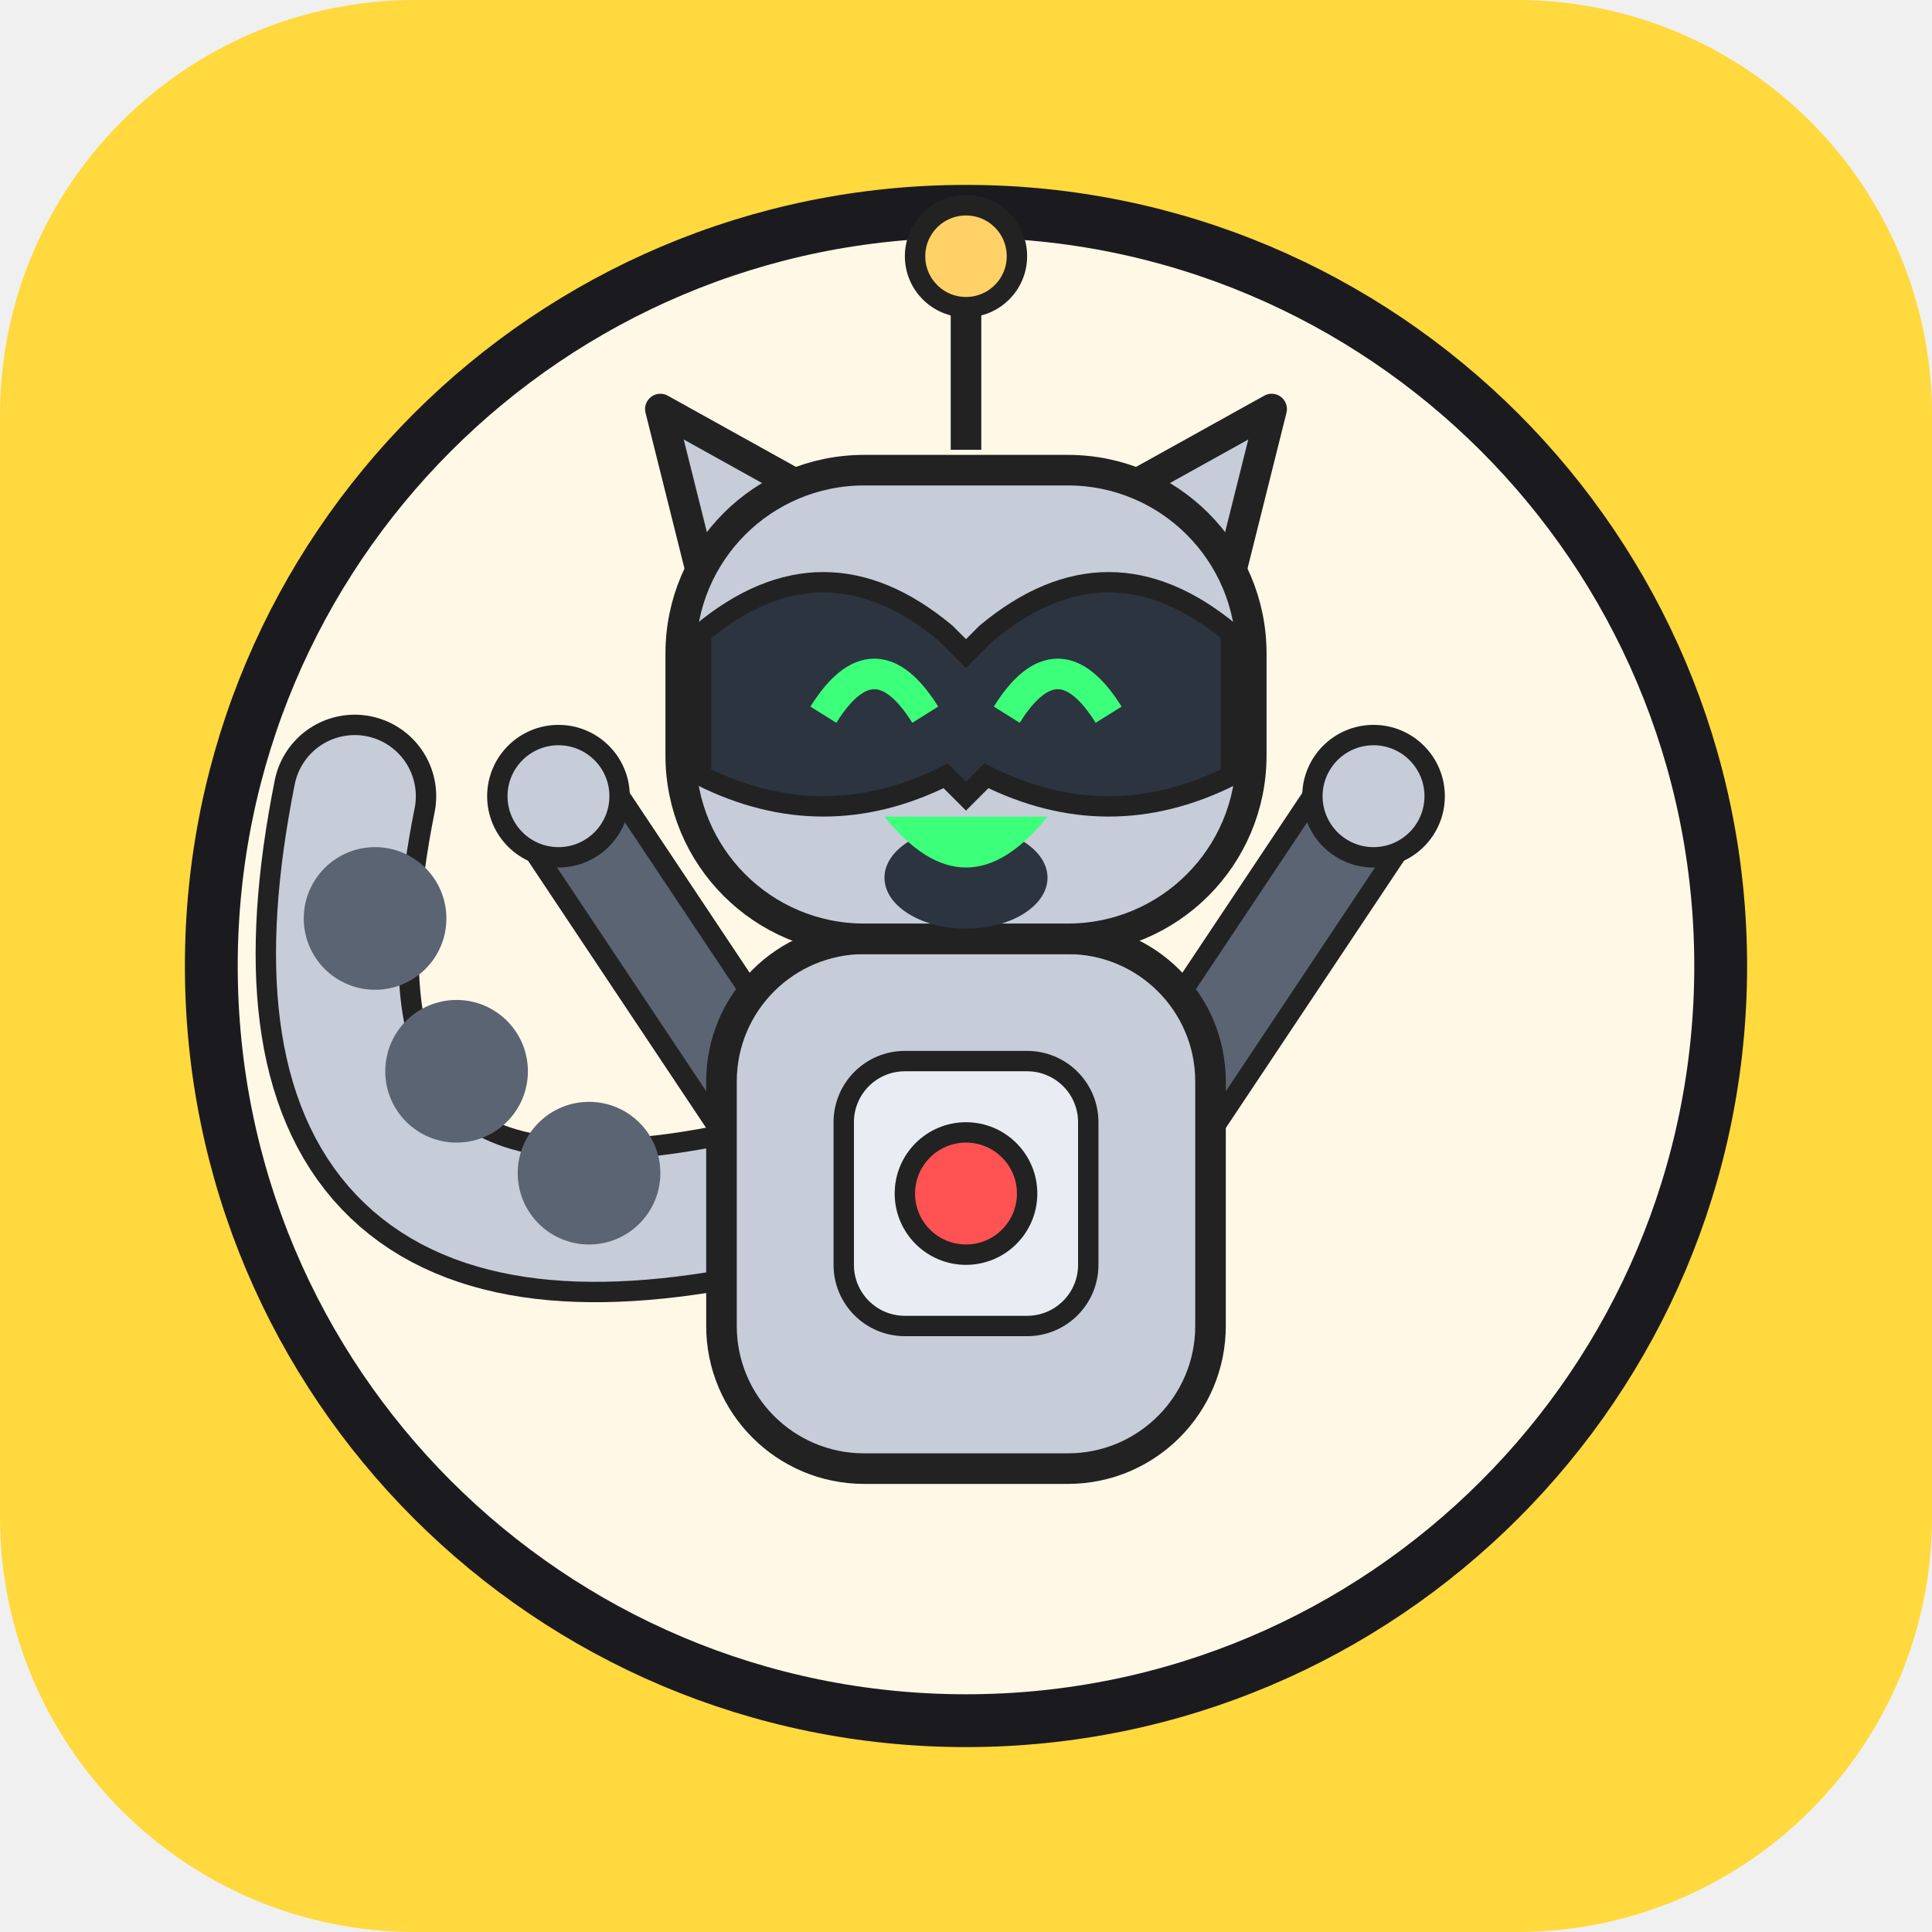
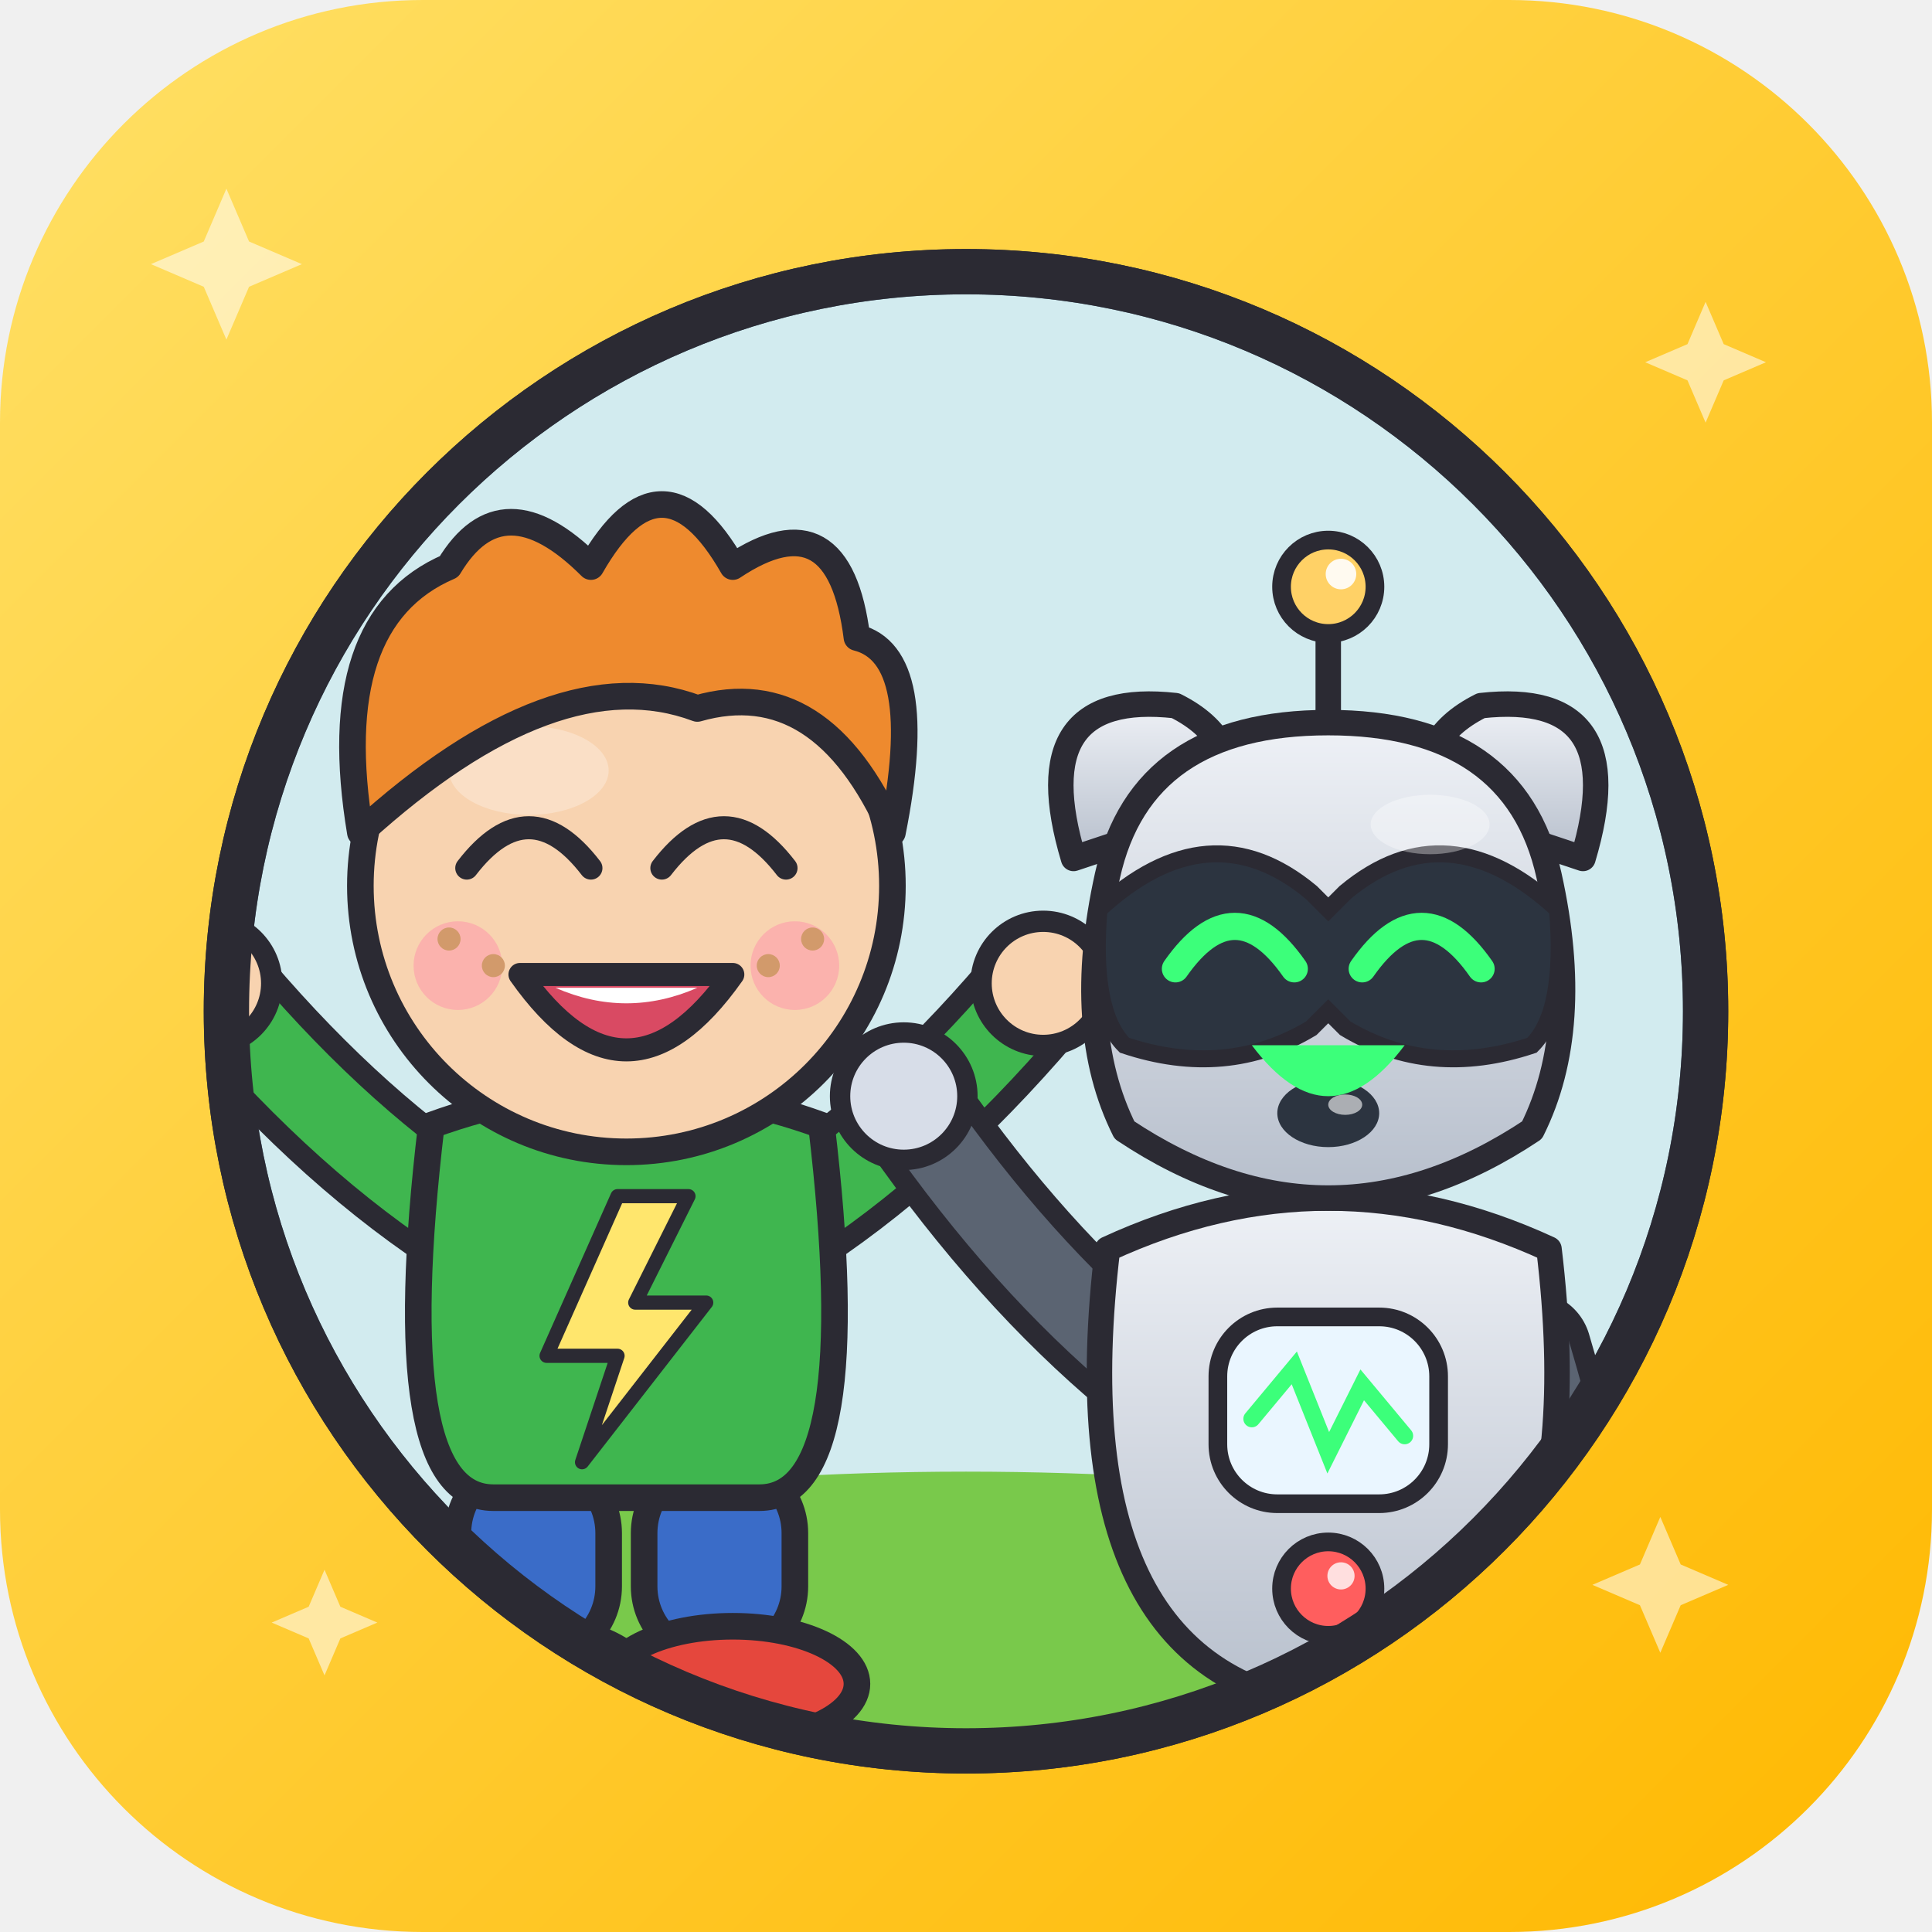
<svg xmlns="http://www.w3.org/2000/svg" viewBox="0 0 512 512">
-   <rect width="512" height="512" rx="110" fill="#ffd93d" />
-   <circle cx="256" cy="256" r="200" fill="#fff8e7" stroke="#1b1b1f" stroke-width="14" />
-   <g transform="translate(256 400) scale(2.7)">
-     <path d="M-22 -30 Q-70 -20 -60 -70" stroke="#222" stroke-width="16" fill="none" stroke-linecap="round" />
-     <path d="M-22 -30 Q-70 -20 -60 -70" stroke="#c6ccd8" stroke-width="12" fill="none" stroke-linecap="round" />
-     <circle cx="-37" cy="-33" r="7" fill="#5b6472" />
-     <circle cx="-50" cy="-43" r="7" fill="#5b6472" />
-     <circle cx="-58" cy="-58" r="7" fill="#5b6472" />
-     <path d="M-20 -40 L-40 -70" stroke="#222" stroke-width="12" fill="none" stroke-linecap="round" />
-     <path d="M-20 -40 L-40 -70" stroke="#5b6472" stroke-width="8" fill="none" stroke-linecap="round" />
-     <path d="M20 -40 L40 -70" stroke="#222" stroke-width="12" fill="none" stroke-linecap="round" />
-     <path d="M20 -40 L40 -70" stroke="#5b6472" stroke-width="8" fill="none" stroke-linecap="round" />
-     <rect x="-24" y="-56" width="48" height="52" rx="14" fill="#c6ccd8" stroke="#222" stroke-width="3" />
-     <rect x="-12" y="-44" width="24" height="26" rx="6" fill="#e9edf3" stroke="#222" stroke-width="2" />
-     <circle cx="0" cy="-31" r="6" fill="#ff5252" stroke="#222" stroke-width="2" />
-     <circle cx="-40" cy="-70" r="6" fill="#c6ccd8" stroke="#222" stroke-width="2" />
-     <circle cx="40" cy="-70" r="6" fill="#c6ccd8" stroke="#222" stroke-width="2" />
-     <g transform="translate(0 -78)">
-       <line x1="0" y1="-26" x2="0" y2="-42" stroke="#222" stroke-width="3" />
-       <circle cx="0" cy="-45" r="5" fill="#ffd166" stroke="#222" stroke-width="2" />
-       <path d="M-26 -14 L-30 -30 L-12 -20Z M26 -14 L30 -30 L12 -20Z" fill="#c6ccd8" stroke="#222" stroke-width="3" stroke-linejoin="round" />
-       <rect x="-28" y="-24" width="56" height="46" rx="18" fill="#c6ccd8" stroke="#222" stroke-width="3" />
-       <path d="M-26 -8 Q-14 -18 -2 -8 L0 -6 L2 -8 Q14 -18 26 -8 L26 6 Q14 12 2 6 L0 8 L-2 6 Q-14 12 -26 6Z" fill="#2c3440" stroke="#222" stroke-width="2" />
-       <ellipse cx="0" cy="16" rx="8" ry="5" fill="#2c3440" />
-       <path d="M-14 0 Q-9 -8 -4 0" stroke="#3cff7a" stroke-width="3" fill="none" />
-       <path d="M4 0 Q9 -8 14 0" stroke="#3cff7a" stroke-width="3" fill="none" />
-       <path d="M-8 10 Q0 20 8 10Z" fill="#3cff7a" />
+   <defs>
+     <linearGradient id="mtl" x1="0" y1="0" x2="0" y2="1">
+       <stop offset="0" stop-color="#eef1f6" />
+       <stop offset="1" stop-color="#b7bfcc" />
+     </linearGradient>
+     <linearGradient id="mtlD" x1="0" y1="0" x2="0" y2="1">
+       <stop offset="0" stop-color="#6d7688" />
+       <stop offset="1" stop-color="#4a5262" />
+     </linearGradient>
+     <radialGradient id="glow" cx=".5" cy=".5" r=".5">
+       <stop offset="0" stop-color="#b8ffd2" />
+       <stop offset=".55" stop-color="#3cff7a" />
+       <stop offset="1" stop-color="#17c95a" />
+     </radialGradient>
+   </defs>
+   <defs>
+     <linearGradient id="bgy" x1="0" y1="0" x2="1" y2="1">
+       <stop offset="0" stop-color="#ffe066" />
+       <stop offset="1" stop-color="#ffb800" />
+     </linearGradient>
+     <clipPath id="disc">
+       <circle cx="256" cy="268" r="196" />
+     </clipPath>
+   </defs>
+   <rect width="512" height="512" rx="112" fill="url(#bgy)" />
+   <g fill="#fff" opacity=".55">
+     <path d="M60 50 L66 64 L80 70 L66 76 L60 90 L54 76 L40 70 L54 64Z" />
+     <path d="M452 80 L456.8 91.2 L468 96 L456.8 100.8 L452 112 L447.2 100.8 L436 96 L447.2 91.2Z" />
+     <path d="M86 416 L90.2 425.8 L100 430 L90.2 434.2 L86 444 L81.8 434.2 L72 430 L81.8 425.8Z" />
+     <path d="M440 402 L445.4 414.6 L458 420 L445.4 425.4 L440 438 L434.6 425.4 L422 420 L434.6 414.6Z" />
+   </g>
+   <circle cx="256" cy="268" r="196" fill="#fff8e7" stroke="#2b2a33" stroke-width="12" />
+   <circle cx="256" cy="268" r="196" fill="#7fd4ff" opacity=".35" />
+   <g clip-path="url(#disc)">
+     <ellipse cx="256" cy="470" rx="260" ry="80" fill="#79c94b" />
+     <g transform="translate(166 458) scale(2.35)">
+       <g>
+         <path d="M-19 -58 Q-33.4 -67.6 -47 -84" stroke="#2b2a33" stroke-width="14" fill="none" stroke-linecap="round" />
+         <path d="M-19 -58 Q-33.4 -67.6 -47 -84" stroke="#3fb64f" stroke-width="9" fill="none" stroke-linecap="round" />
+         <circle cx="-47" cy="-84" r="7" fill="#f8d3b0" stroke="#2b2a33" stroke-width="2.4" />
+         <path d="M19 -58 Q33.4 -67.6 47 -84" stroke="#2b2a33" stroke-width="14" fill="none" stroke-linecap="round" />
+         <path d="M19 -58 Q33.4 -67.6 47 -84" stroke="#3fb64f" stroke-width="9" fill="none" stroke-linecap="round" />
+         <circle cx="47" cy="-84" r="7" fill="#f8d3b0" stroke="#2b2a33" stroke-width="2.4" />
+         <rect x="-19" y="-30" width="17" height="22" rx="8" fill="#3a6cc8" stroke="#2b2a33" stroke-width="3" />
+         <rect x="2" y="-30" width="17" height="22" rx="8" fill="#3a6cc8" stroke="#2b2a33" stroke-width="3" />
+         <ellipse cx="-12" cy="-5" rx="14" ry="6.5" fill="#e5473d" stroke="#2b2a33" stroke-width="3" />
+         <ellipse cx="12" cy="-5" rx="14" ry="6.5" fill="#e5473d" stroke="#2b2a33" stroke-width="3" />
+         <path d="M-22 -68 Q-27 -26 -15 -26 L15 -26 Q27 -26 22 -68 Q0 -76 -22 -68Z" fill="#3fb64f" stroke="#2b2a33" stroke-width="3" stroke-linejoin="round" />
+         <path d="M-1 -60 L7 -60 L1 -48 L9 -48 L-5 -30 L-1 -42 L-9 -42Z" fill="#ffe66d" stroke="#2b2a33" stroke-width="1.6" stroke-linejoin="round" />
+         <circle cx="0" cy="-95" r="30" fill="#f8d3b0" stroke="#2b2a33" stroke-width="3" />
+         <ellipse cx="-11" cy="-108" rx="9" ry="5" fill="#fff" opacity=".28" />
+         <path d="M-30 -101 Q-34 -125 -20 -131 Q-14 -141 -4 -131 Q4 -145 12 -131 Q24 -139 26 -123 Q34 -121 30 -101 Q22 -119 8 -115 Q-8 -121 -30 -101Z" fill="#ee8a2e" stroke="#2b2a33" stroke-width="3" stroke-linejoin="round" />
+         <g transform="translate(0 -95)">
+           <circle cx="-19" cy="9" r="5" fill="#ff8aa8" opacity=".45" />
+           <circle cx="19" cy="9" r="5" fill="#ff8aa8" opacity=".45" />
+           <path d="M-18 -2 Q-11 -11.1 -4 -2" stroke="#2b2a33" stroke-width="2.6" fill="none" stroke-linecap="round" />
+           <path d="M4 -2 Q11 -11.1 18 -2" stroke="#2b2a33" stroke-width="2.6" fill="none" stroke-linecap="round" />
+           <path d="M-12 10 Q0 27 12 10Z" fill="#d94a63" stroke="#2b2a33" stroke-width="2.6" stroke-linejoin="round" />
+           <path d="M-8 11.5 Q0 15 8 11.5" fill="#fff" />
+         </g>
+         <circle cx="-15" cy="-86" r="1.3" fill="#d29a6b" />
+         <circle cx="-20" cy="-89" r="1.3" fill="#d29a6b" />
+         <circle cx="16" cy="-86" r="1.3" fill="#d29a6b" />
+         <circle cx="21" cy="-89" r="1.3" fill="#d29a6b" />
+       </g>
+     </g>
+     <g transform="translate(352 466) scale(-2.25 2.25)">
+       <g>
+         <path d="M-22 -34 Q-64 -30 -54 -76" stroke="#2b2a33" stroke-width="19" fill="none" stroke-linecap="round" />
+         <path d="M-22 -34 Q-64 -30 -54 -76" stroke="url(#mtl)" stroke-width="14" fill="none" stroke-linecap="round" />
+         <ellipse cx="-41" cy="-36.6" rx="7.5" ry="6" fill="url(#mtlD)" />
+         <ellipse cx="-52.886" cy="-49.2" rx="7.5" ry="6" fill="url(#mtlD)" />
+         <ellipse cx="-55.93" cy="-60.96" rx="7.5" ry="6" fill="url(#mtlD)" />
+         <path d="M-24 -48 Q-31.8 -21.6 -30 -14" stroke="#2b2a33" stroke-width="14" fill="none" stroke-linecap="round" />
+         <path d="M-24 -48 Q-31.8 -21.6 -30 -14" stroke="#5b6472" stroke-width="9" fill="none" stroke-linecap="round" />
+         <circle cx="-30" cy="-14" r="7.5" fill="#d7dde8" stroke="#2b2a33" stroke-width="2.4" />
+         <path d="M24 -48 Q37.8 -60 50 -78" stroke="#2b2a33" stroke-width="14" fill="none" stroke-linecap="round" />
+         <path d="M24 -48 Q37.8 -60 50 -78" stroke="#5b6472" stroke-width="9" fill="none" stroke-linecap="round" />
+         <circle cx="50" cy="-78" r="7.5" fill="#d7dde8" stroke="#2b2a33" stroke-width="2.4" />
+         <rect x="-13" y="-8" width="16" height="10" rx="5" fill="url(#mtlD)" stroke="#2b2a33" stroke-width="2.4" />
+         <rect x="-3" y="-8" width="16" height="10" rx="5" fill="url(#mtlD)" stroke="#2b2a33" stroke-width="2.4" />
+         <path d="M-26 -60 Q-32 -10 0 -6 Q32 -10 26 -60 Q0 -72 -26 -60Z" fill="url(#mtl)" stroke="#2b2a33" stroke-width="3" stroke-linejoin="round" />
+         <rect x="-13" y="-52" width="26" height="22" rx="7" fill="#eaf6ff" stroke="#2b2a33" stroke-width="2.2" />
+         <path d="M-9 -38 L-4 -44 L0 -36 L4 -46 L9 -40" stroke="#3cff7a" stroke-width="2" fill="none" stroke-linecap="round" />
+         <circle cx="0" cy="-20" r="5.5" fill="#ff5e5e" stroke="#2b2a33" stroke-width="2.2" />
+         <circle cx="-1.5" cy="-21.5" r="1.6" fill="#fff" opacity=".8" />
+         <g transform="translate(0 -94)">
+           <line x1="0" y1="-26" x2="0" y2="-40" stroke="#2b2a33" stroke-width="3" />
+           <circle cx="0" cy="-44" r="5.5" fill="#ffd166" stroke="#2b2a33" stroke-width="2.2" />
+           <circle cx="-1.5" cy="-45.5" r="1.8" fill="#fff" opacity=".9" />
+           <path d="M-30 -12 Q-36 -32 -18 -30 Q-10 -26 -12 -18Z M30 -12 Q36 -32 18 -30 Q10 -26 12 -18Z" fill="url(#mtl)" stroke="#2b2a33" stroke-width="3" stroke-linejoin="round" />
+           <path d="M-26 -10 Q-22 -28 0 -28 Q22 -28 26 -10 Q30 8 24 20 Q12 28 0 28 Q-12 28 -24 20 Q-30 8 -26 -10Z" fill="url(#mtl)" stroke="#2b2a33" stroke-width="3" stroke-linejoin="round" />
+           <path d="M-27 -6 Q-14 -18 -2 -8 L0 -6 L2 -8 Q14 -18 27 -6 Q28 6 24 10 Q12 14 2 8 L0 6 L-2 8 Q-12 14 -24 10 Q-28 6 -27 -6Z" fill="#2c3440" stroke="#2b2a33" stroke-width="2" />
+           <ellipse cx="0" cy="18" rx="6" ry="4" fill="#2c3440" />
+           <ellipse cx="-2" cy="17" rx="2" ry="1.2" fill="#fff" opacity=".6" />
+           <ellipse cx="-12" cy="-16" rx="7" ry="3.5" fill="#fff" opacity=".35" />
+           <path d="M-18 1 Q-11 -9 -4 1" stroke="#3cff7a" stroke-width="3.2" fill="none" stroke-linecap="round" />
+           <path d="M4 1 Q11 -9 18 1" stroke="#3cff7a" stroke-width="3.2" fill="none" stroke-linecap="round" />
+           <path d="M-9 10 Q0 22 9 10Z" fill="#3cff7a" />
+         </g>
+       </g>
    </g>
  </g>
+   <circle cx="256" cy="268" r="196" fill="none" stroke="#2b2a33" stroke-width="12" />
</svg>
